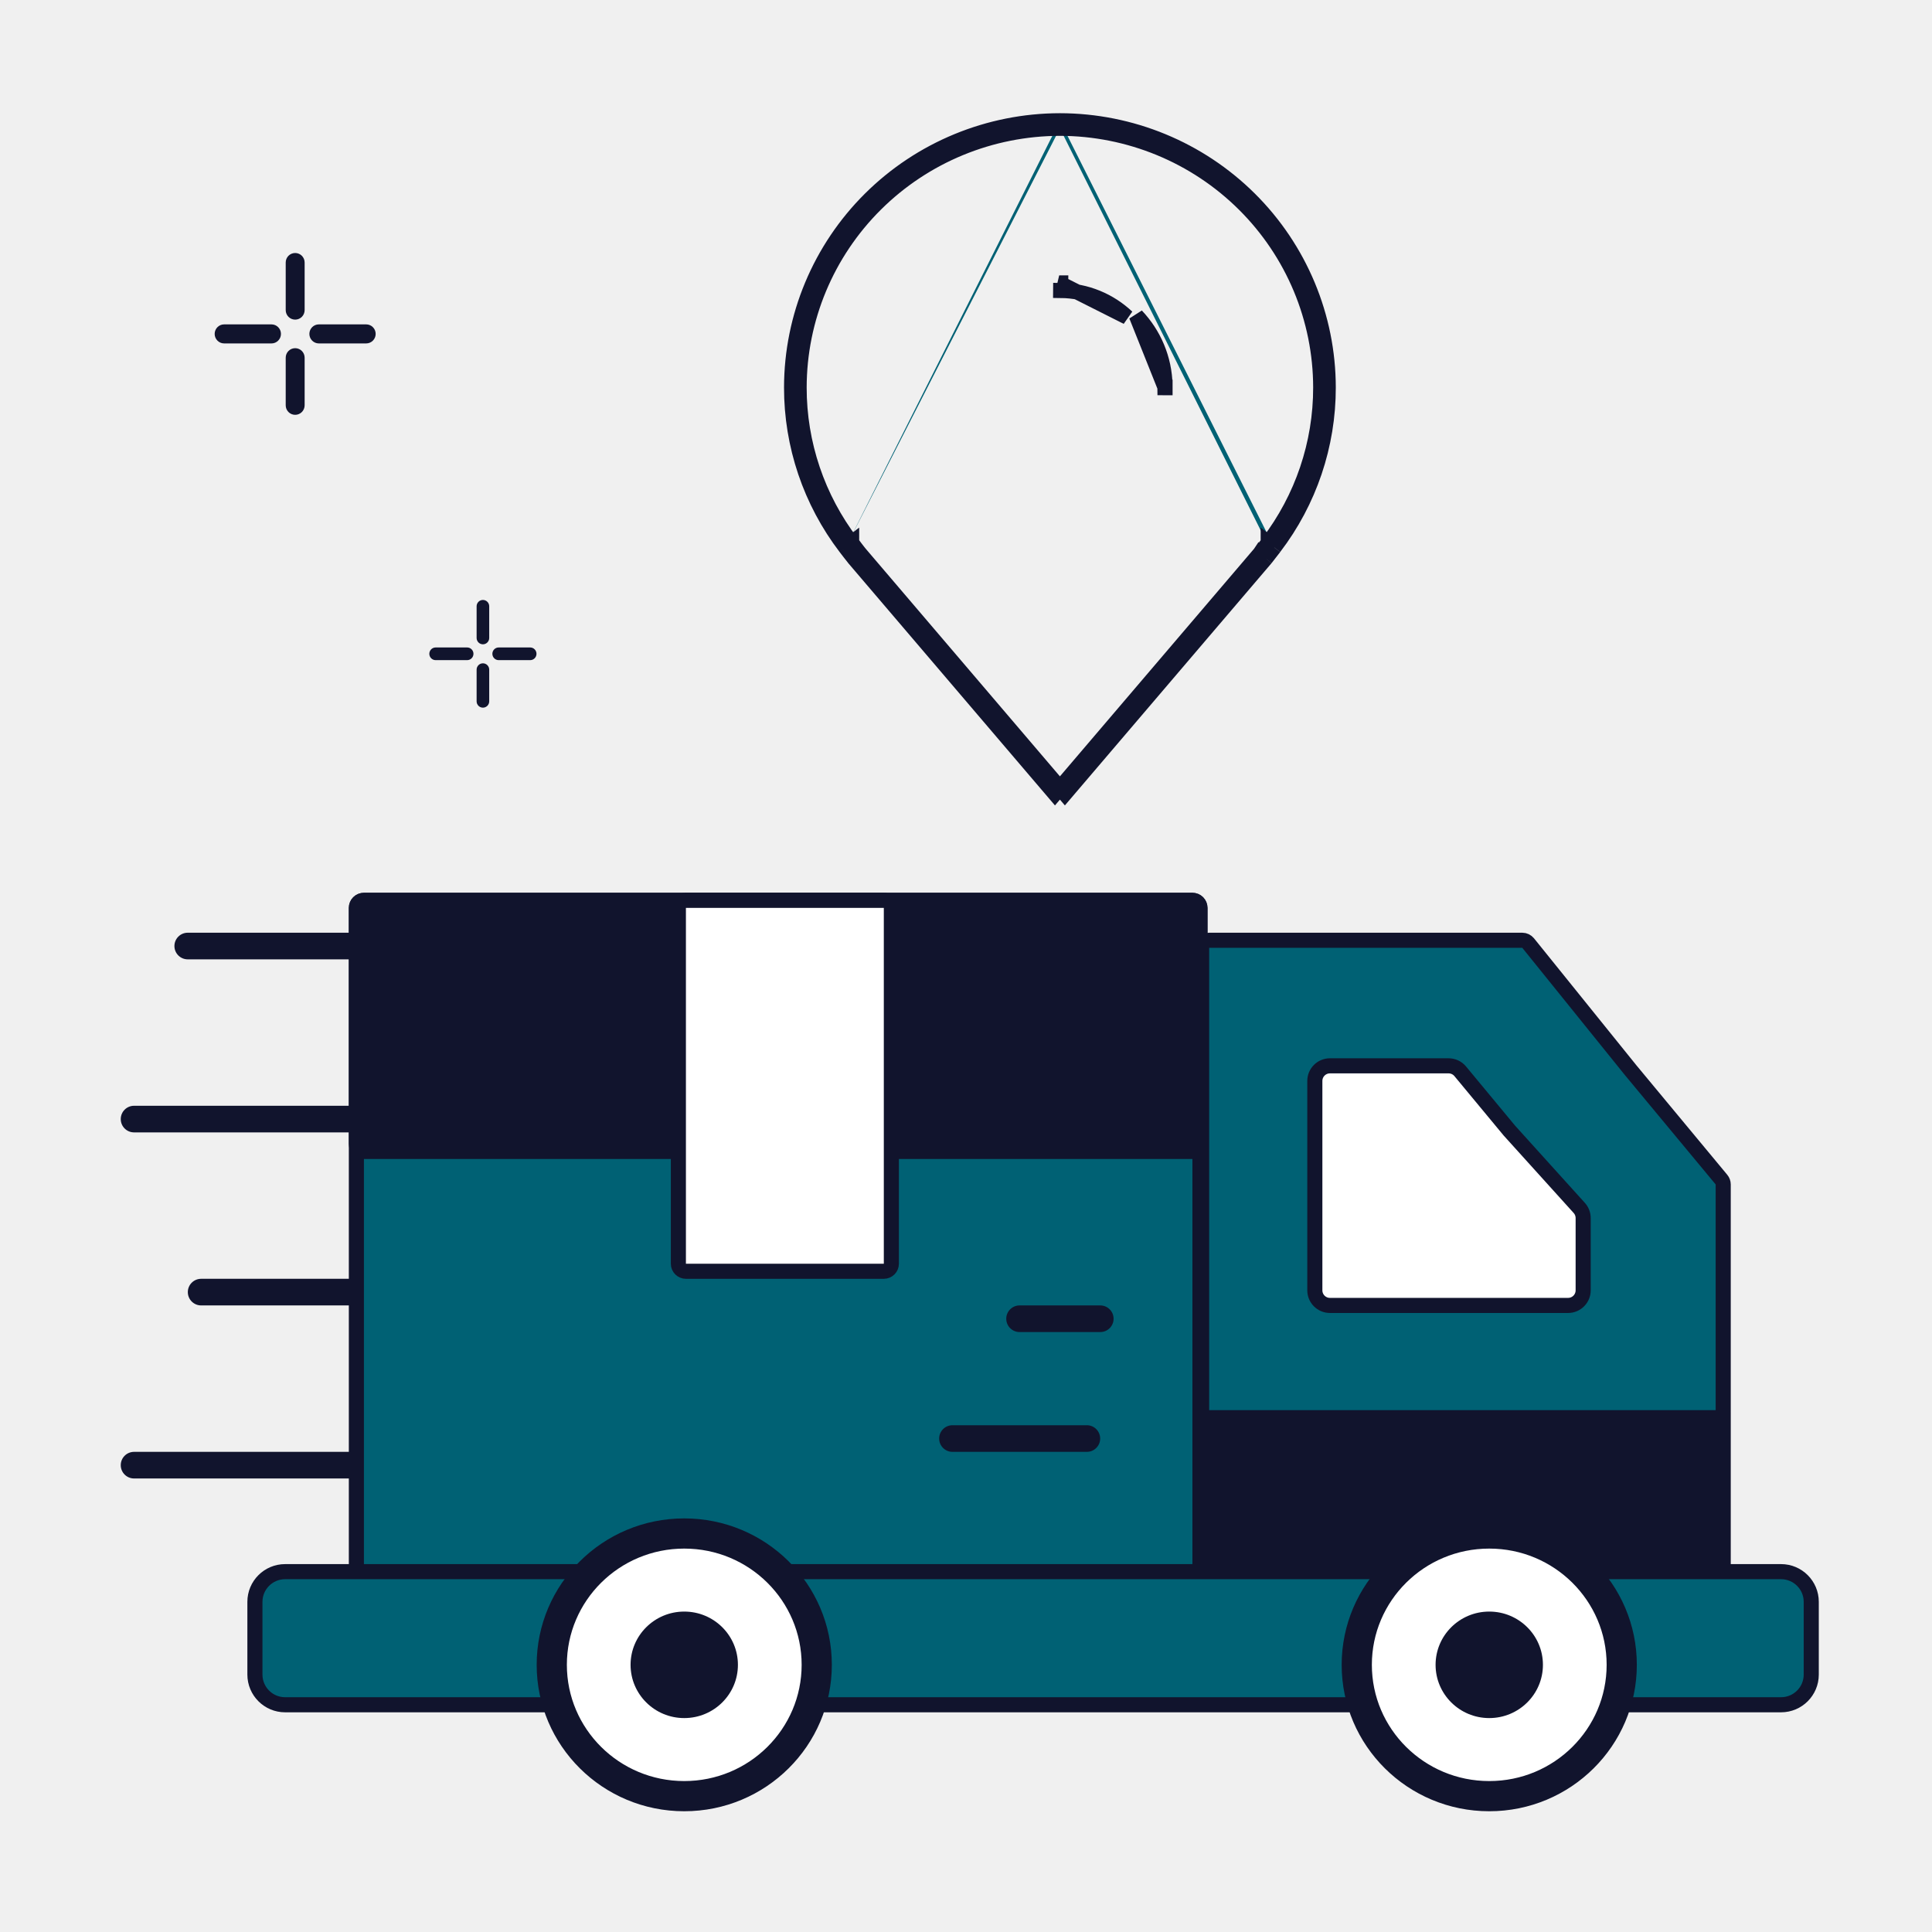
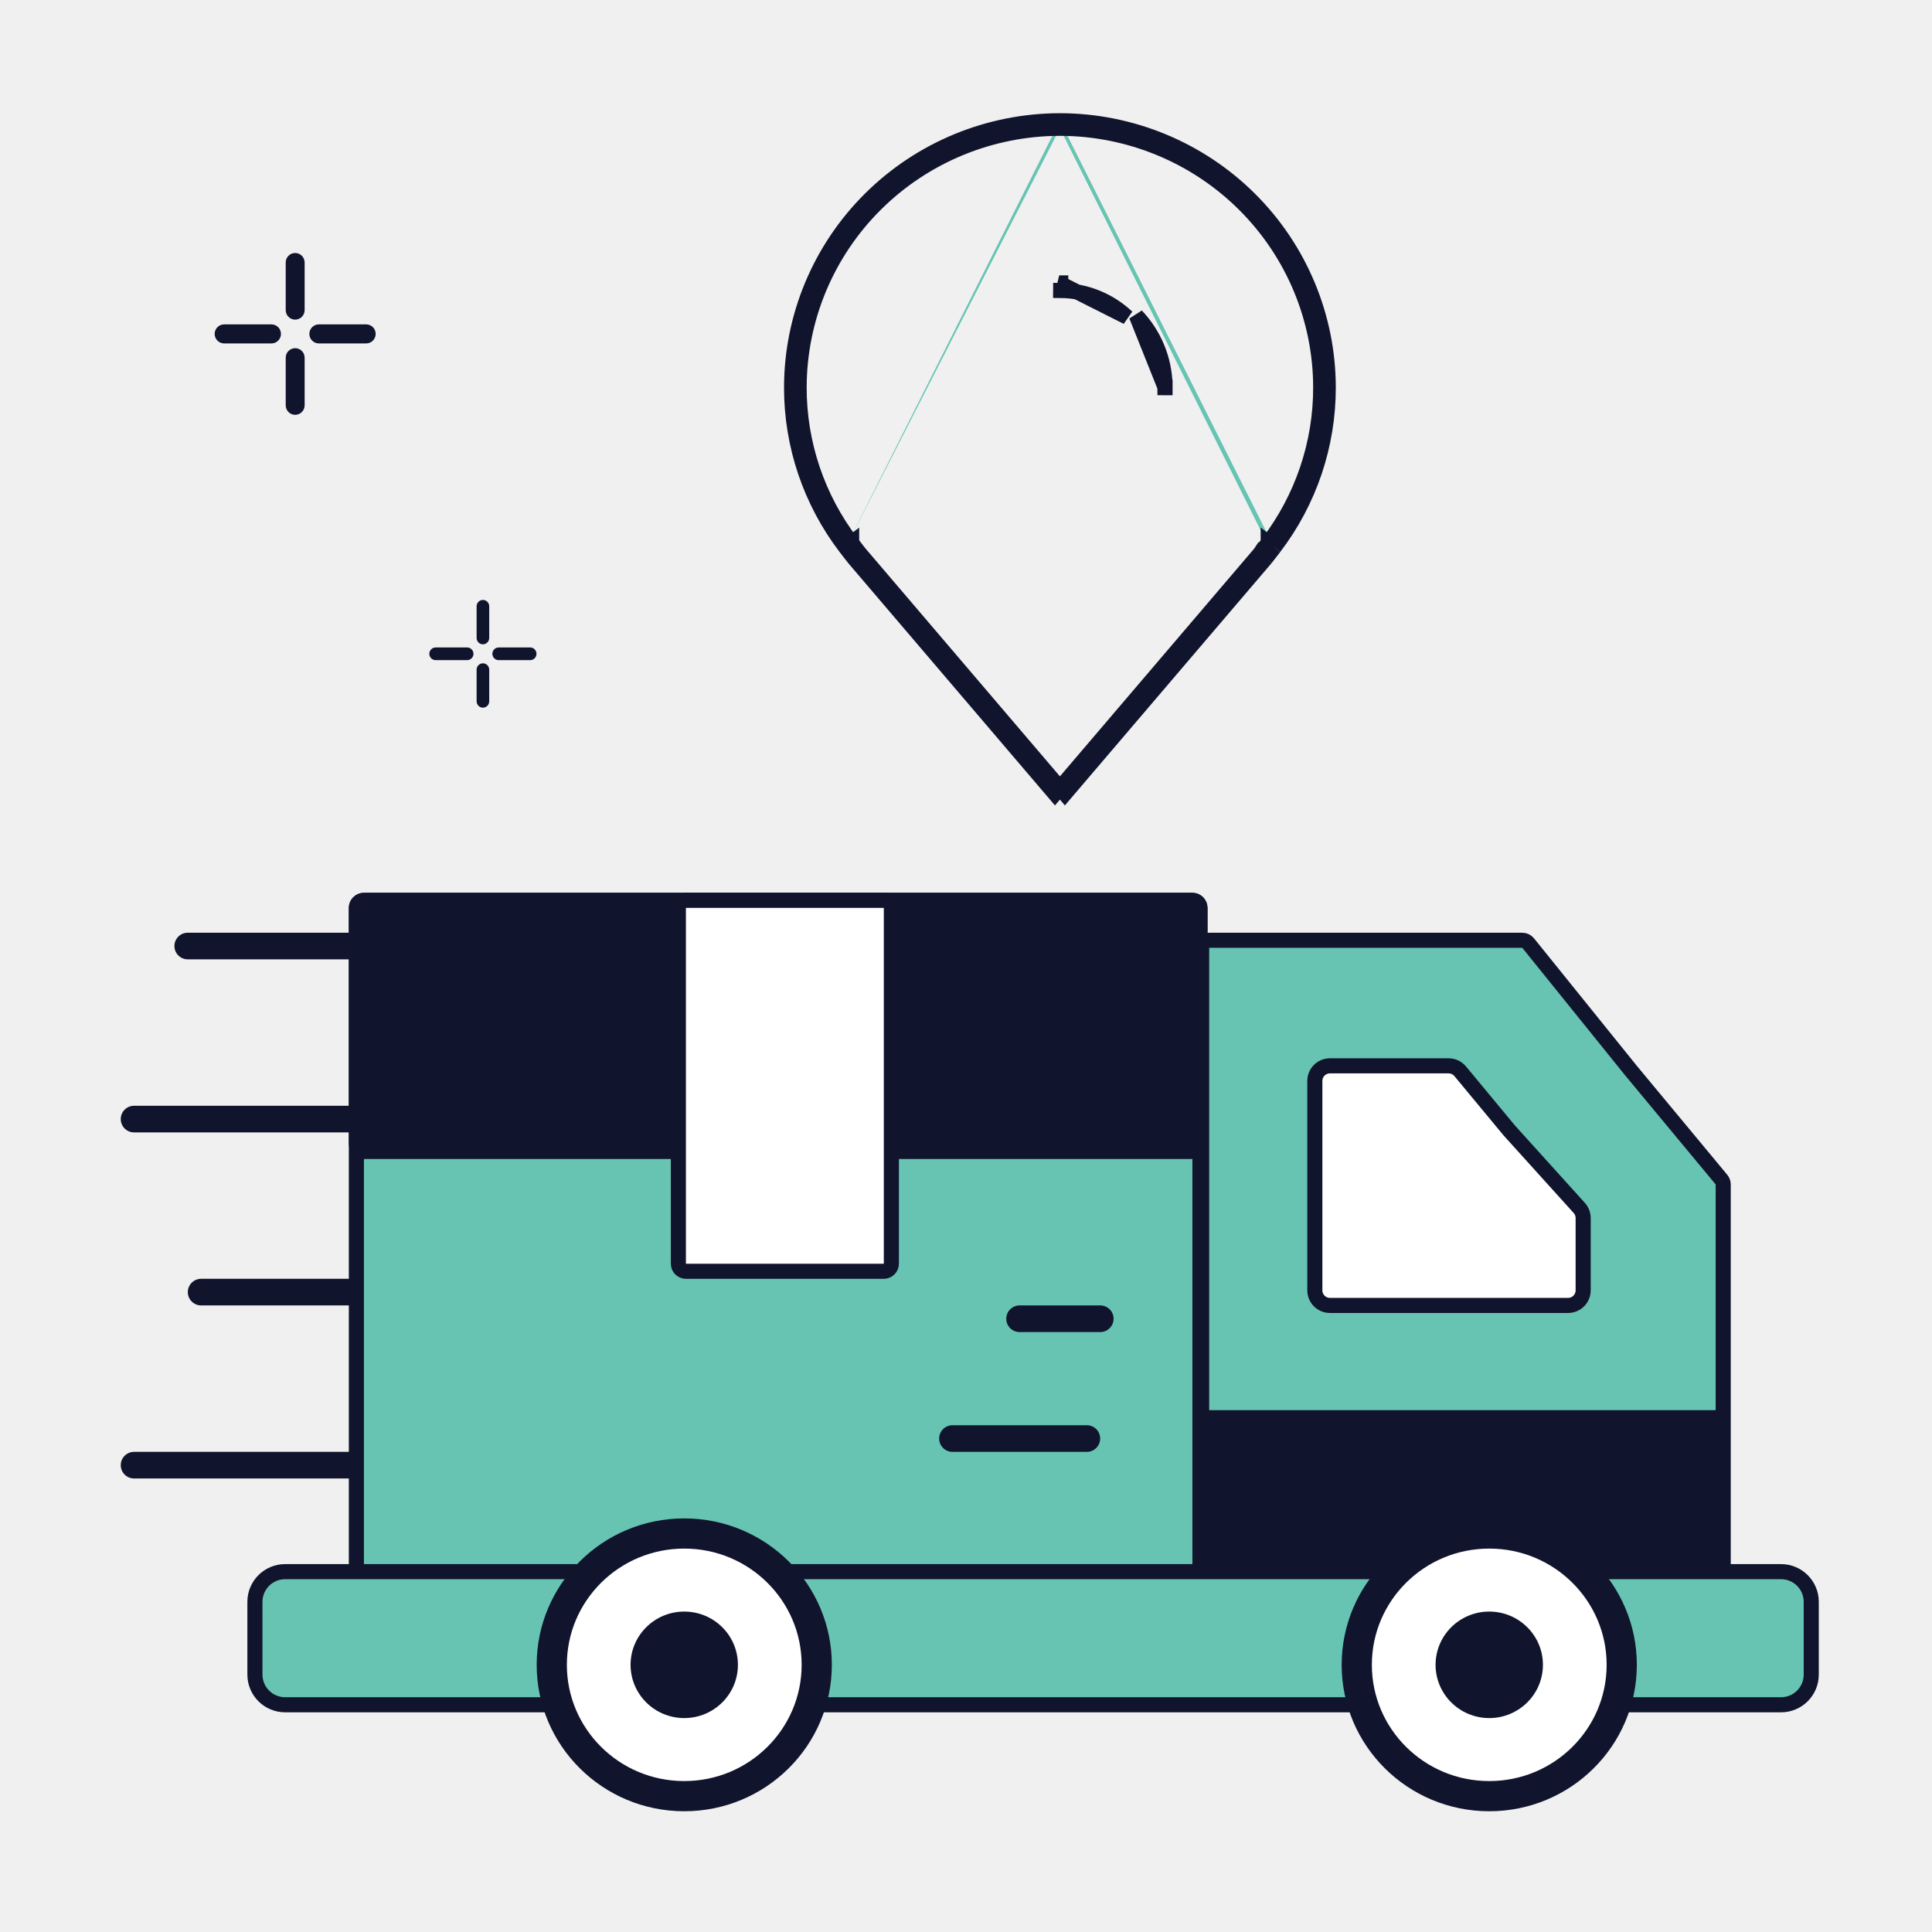
<svg xmlns="http://www.w3.org/2000/svg" width="128" height="128" viewBox="0 0 128 128" fill="none">
-   <path d="M70.222 8C74.936 8.006 79.454 9.869 82.787 13.181C86.12 16.494 87.994 20.985 88 25.669C88.005 29.496 86.748 33.218 84.42 36.266L84.419 36.271M70.222 8C65.509 8.006 60.99 9.869 57.658 13.181C54.325 16.494 52.45 20.985 52.444 25.669C52.439 29.497 53.697 33.222 56.026 36.271M70.222 8L70.222 8.5C70.222 8.5 70.222 8.5 70.222 8.5M70.222 8L70.223 8.5C70.223 8.5 70.222 8.5 70.222 8.5M56.026 36.271C56.026 36.271 56.511 36.905 56.59 36.997L69.894 52.591L70.222 52.206M56.026 36.271L56.423 35.967L56.423 35.967L56.423 35.968L56.425 35.969L56.428 35.974L56.444 35.995L56.5 36.067C56.546 36.128 56.609 36.21 56.674 36.294C56.739 36.379 56.807 36.466 56.862 36.537C56.89 36.572 56.914 36.603 56.934 36.628L56.958 36.657L56.965 36.667C56.966 36.668 56.967 36.668 56.967 36.669L56.968 36.67L56.97 36.672L70.222 52.206M56.026 36.271L56.423 35.967L56.423 35.967C54.161 33.005 52.939 29.388 52.944 25.67L52.944 25.67C52.95 21.119 54.771 16.755 58.01 13.536C61.249 10.317 65.641 8.506 70.222 8.5M70.222 52.206L70.551 52.591L83.861 36.989M70.222 52.206L83.477 36.668L83.861 36.989M83.861 36.989C83.932 36.904 84.419 36.271 84.419 36.271M83.861 36.989L83.481 36.664L83.479 36.667C83.509 36.63 83.638 36.464 83.771 36.292L83.945 36.066L83.971 36.032M84.419 36.271L84.406 36.261L84.022 35.966L84.022 35.966L84.022 35.966L84.022 35.967L84.021 35.968L84.017 35.973L84.001 35.993L83.971 36.032M84.419 36.271L83.945 36.112L83.946 36.107L83.971 36.032M83.971 36.032L83.972 36.029L84.023 35.963C86.284 33.002 87.505 29.386 87.5 25.67V25.67C87.495 21.119 85.673 16.755 82.434 13.536C79.196 10.317 74.804 8.506 70.222 8.5M77.187 25.669V25.67L77.187 25.685L77.187 25.686L76.687 25.684L77.187 25.669ZM77.187 25.669C77.187 25.629 77.186 25.589 77.186 25.549M77.187 25.669L75.287 20.915C76.438 22.128 77.155 23.756 77.186 25.549M77.186 25.549L76.686 25.558L77.186 25.549C77.186 25.549 77.186 25.549 77.186 25.549ZM70.275 18.744C70.241 18.744 70.208 18.744 70.174 18.744L74.674 21.01C73.525 19.926 71.977 19.257 70.271 19.244L70.275 18.744C70.275 18.744 70.275 18.744 70.275 18.744Z" fill="#006174" stroke="#11142D" />
+   <path d="M70.222 8C74.936 8.006 79.454 9.869 82.787 13.181C86.12 16.494 87.994 20.985 88 25.669C88.005 29.496 86.748 33.218 84.42 36.266L84.419 36.271M70.222 8C65.509 8.006 60.99 9.869 57.658 13.181C54.325 16.494 52.45 20.985 52.444 25.669C52.439 29.497 53.697 33.222 56.026 36.271M70.222 8L70.222 8.5C70.222 8.5 70.222 8.5 70.222 8.5M70.222 8L70.223 8.5C70.223 8.5 70.222 8.5 70.222 8.5M56.026 36.271C56.026 36.271 56.511 36.905 56.59 36.997L69.894 52.591L70.222 52.206M56.026 36.271L56.423 35.967L56.423 35.967L56.423 35.968L56.425 35.969L56.428 35.974L56.444 35.995L56.5 36.067C56.546 36.128 56.609 36.21 56.674 36.294C56.739 36.379 56.807 36.466 56.862 36.537C56.89 36.572 56.914 36.603 56.934 36.628L56.958 36.657L56.965 36.667C56.966 36.668 56.967 36.668 56.967 36.669L56.968 36.67L56.97 36.672L70.222 52.206M56.026 36.271L56.423 35.967L56.423 35.967C54.161 33.005 52.939 29.388 52.944 25.67L52.944 25.67C52.95 21.119 54.771 16.755 58.01 13.536C61.249 10.317 65.641 8.506 70.222 8.5M70.222 52.206L70.551 52.591L83.861 36.989M70.222 52.206L83.477 36.668L83.861 36.989M83.861 36.989C83.932 36.904 84.419 36.271 84.419 36.271M83.861 36.989L83.481 36.664L83.479 36.667C83.509 36.63 83.638 36.464 83.771 36.292L83.945 36.066L83.971 36.032M84.419 36.271L84.406 36.261L84.022 35.966L84.022 35.966L84.022 35.966L84.022 35.967L84.021 35.968L84.017 35.973L84.001 35.993L83.971 36.032M84.419 36.271L83.945 36.112L83.946 36.107L83.971 36.032M83.971 36.032L83.972 36.029L84.023 35.963C86.284 33.002 87.505 29.386 87.5 25.67V25.67C87.495 21.119 85.673 16.755 82.434 13.536C79.196 10.317 74.804 8.506 70.222 8.5M77.187 25.669V25.67L77.187 25.685L77.187 25.686L76.687 25.684L77.187 25.669ZM77.187 25.669C77.187 25.629 77.186 25.589 77.186 25.549M77.187 25.669L75.287 20.915C76.438 22.128 77.155 23.756 77.186 25.549M77.186 25.549L76.686 25.558L77.186 25.549C77.186 25.549 77.186 25.549 77.186 25.549ZM70.275 18.744C70.241 18.744 70.208 18.744 70.174 18.744L74.674 21.01C73.525 19.926 71.977 19.257 70.271 19.244L70.275 18.744C70.275 18.744 70.275 18.744 70.275 18.744Z" fill="#67C4B2" stroke="#11142D" />
  <rect x="11.556" y="61.795" width="13.333" height="1.764" rx="0.882" fill="#11142D" />
  <rect x="8" y="73.26" width="16.889" height="1.764" rx="0.882" fill="#11142D" />
  <rect x="12.444" y="84.724" width="12.444" height="1.764" rx="0.882" fill="#11142D" />
  <rect x="8" y="96.189" width="16.889" height="1.764" rx="0.882" fill="#11142D" />
-   <rect x="23.611" y="59.65" width="55.889" height="44.858" rx="0.5" fill="#006174" stroke="#11142D" />
+   <rect x="23.611" y="59.65" width="55.889" height="44.858" rx="0.5" fill="#67C4B2" stroke="#11142D" />
  <rect x="23.611" y="59.65" width="55.889" height="16.638" rx="0.5" fill="#11142D" stroke="#11142D" />
  <rect x="66.667" y="86.488" width="7.111" height="1.764" rx="0.882" fill="#11142D" />
  <rect x="62.222" y="94.425" width="10.667" height="1.764" rx="0.882" fill="#11142D" />
  <rect x="44.944" y="59.65" width="14.111" height="24.575" rx="0.5" fill="white" stroke="#11142D" />
  <rect x="79.611" y="93.161" width="34.556" height="11.347" rx="0.5" fill="#11142D" stroke="#11142D" />
-   <path d="M108.055 70.928L108.055 70.928L108.06 70.933L114.051 78.152C114.126 78.242 114.167 78.355 114.167 78.471V93.425C114.167 93.701 113.943 93.925 113.667 93.925H80.111C79.835 93.925 79.611 93.701 79.611 93.425V62.795C79.611 62.519 79.835 62.295 80.111 62.295H100.855C101.006 62.295 101.149 62.364 101.244 62.481L108.055 70.928Z" fill="#006174" stroke="#11142D" />
+   <path d="M108.055 70.928L108.055 70.928L108.06 70.933L114.051 78.152C114.126 78.242 114.167 78.355 114.167 78.471V93.425C114.167 93.701 113.943 93.925 113.667 93.925H80.111C79.835 93.925 79.611 93.701 79.611 93.425V62.795C79.611 62.519 79.835 62.295 80.111 62.295H100.855C101.006 62.295 101.149 62.364 101.244 62.481L108.055 70.928Z" fill="#67C4B2" stroke="#11142D" />
  <path d="M87.111 71.614C87.111 71.062 87.559 70.614 88.111 70.614H95.974C96.272 70.614 96.554 70.747 96.744 70.976L100 74.904L104.631 80.029C104.797 80.213 104.889 80.452 104.889 80.7V85.488C104.889 86.04 104.441 86.488 103.889 86.488H88.111C87.559 86.488 87.111 86.04 87.111 85.488V71.614Z" fill="white" stroke="#11142D" />
-   <rect x="16.889" y="104.126" width="103.111" height="8.819" rx="2" fill="#006174" stroke="#11142D" />
+   <rect x="16.889" y="104.126" width="103.111" height="8.819" rx="2" fill="#67C4B2" stroke="#11142D" />
  <path d="M54.111 110.299C54.111 115.097 50.189 119 45.333 119C40.478 119 36.556 115.097 36.556 110.299C36.556 105.501 40.478 101.598 45.333 101.598C50.189 101.598 54.111 105.501 54.111 110.299Z" fill="white" stroke="#11142D" stroke-width="2" />
  <ellipse cx="45.333" cy="110.299" rx="3.556" ry="3.528" fill="#11142D" />
  <path d="M107.444 110.299C107.444 115.097 103.522 119 98.667 119C93.811 119 89.889 115.097 89.889 110.299C89.889 105.501 93.811 101.598 98.667 101.598C103.522 101.598 107.444 105.501 107.444 110.299Z" fill="white" stroke="#11142D" stroke-width="2" />
  <ellipse cx="98.667" cy="110.299" rx="3.556" ry="3.528" fill="#11142D" />
  <path d="M31.577 40.168C31.577 39.936 31.764 39.748 31.995 39.748C32.225 39.748 32.412 39.936 32.412 40.168V42.267C32.412 42.498 32.225 42.687 31.995 42.687C31.764 42.687 31.577 42.498 31.577 42.267V40.168Z" fill="#11142D" />
  <path d="M28.862 43.736C28.631 43.736 28.444 43.548 28.444 43.316C28.444 43.084 28.631 42.896 28.862 42.896L30.95 42.896C31.181 42.896 31.368 43.084 31.368 43.316C31.368 43.548 31.181 43.736 30.95 43.736L28.862 43.736Z" fill="#11142D" />
  <path d="M31.577 44.366C31.577 44.134 31.764 43.946 31.995 43.946C32.225 43.946 32.412 44.134 32.412 44.366V46.464C32.412 46.696 32.225 46.884 31.995 46.884C31.764 46.884 31.577 46.696 31.577 46.464V44.366Z" fill="#11142D" />
  <path d="M33.038 43.736C32.808 43.736 32.621 43.548 32.621 43.316C32.621 43.084 32.808 42.896 33.038 42.896L35.127 42.896C35.357 42.896 35.544 43.084 35.544 43.316C35.544 43.548 35.357 43.736 35.127 43.736L33.038 43.736Z" fill="#11142D" />
  <path d="M18.929 17.392C18.929 17.044 19.209 16.762 19.556 16.762C19.903 16.762 20.183 17.044 20.183 17.392V20.545C20.183 20.894 19.903 21.176 19.556 21.176C19.209 21.176 18.929 20.894 18.929 20.545V17.392Z" fill="#11142D" />
  <path d="M14.85 22.753C14.503 22.753 14.222 22.47 14.222 22.122C14.222 21.774 14.503 21.491 14.85 21.491L17.987 21.491C18.333 21.491 18.614 21.774 18.614 22.122C18.614 22.47 18.333 22.753 17.987 22.753L14.85 22.753Z" fill="#11142D" />
  <path d="M18.929 23.699C18.929 23.351 19.209 23.068 19.556 23.068C19.903 23.068 20.183 23.351 20.183 23.699V26.852C20.183 27.2 19.903 27.483 19.556 27.483C19.209 27.483 18.929 27.2 18.929 26.852V23.699Z" fill="#11142D" />
  <path d="M21.124 22.753C20.778 22.753 20.497 22.47 20.497 22.122C20.497 21.774 20.778 21.491 21.124 21.491L24.261 21.491C24.608 21.491 24.889 21.774 24.889 22.122C24.889 22.47 24.608 22.753 24.261 22.753L21.124 22.753Z" fill="#11142D" />
</svg>
